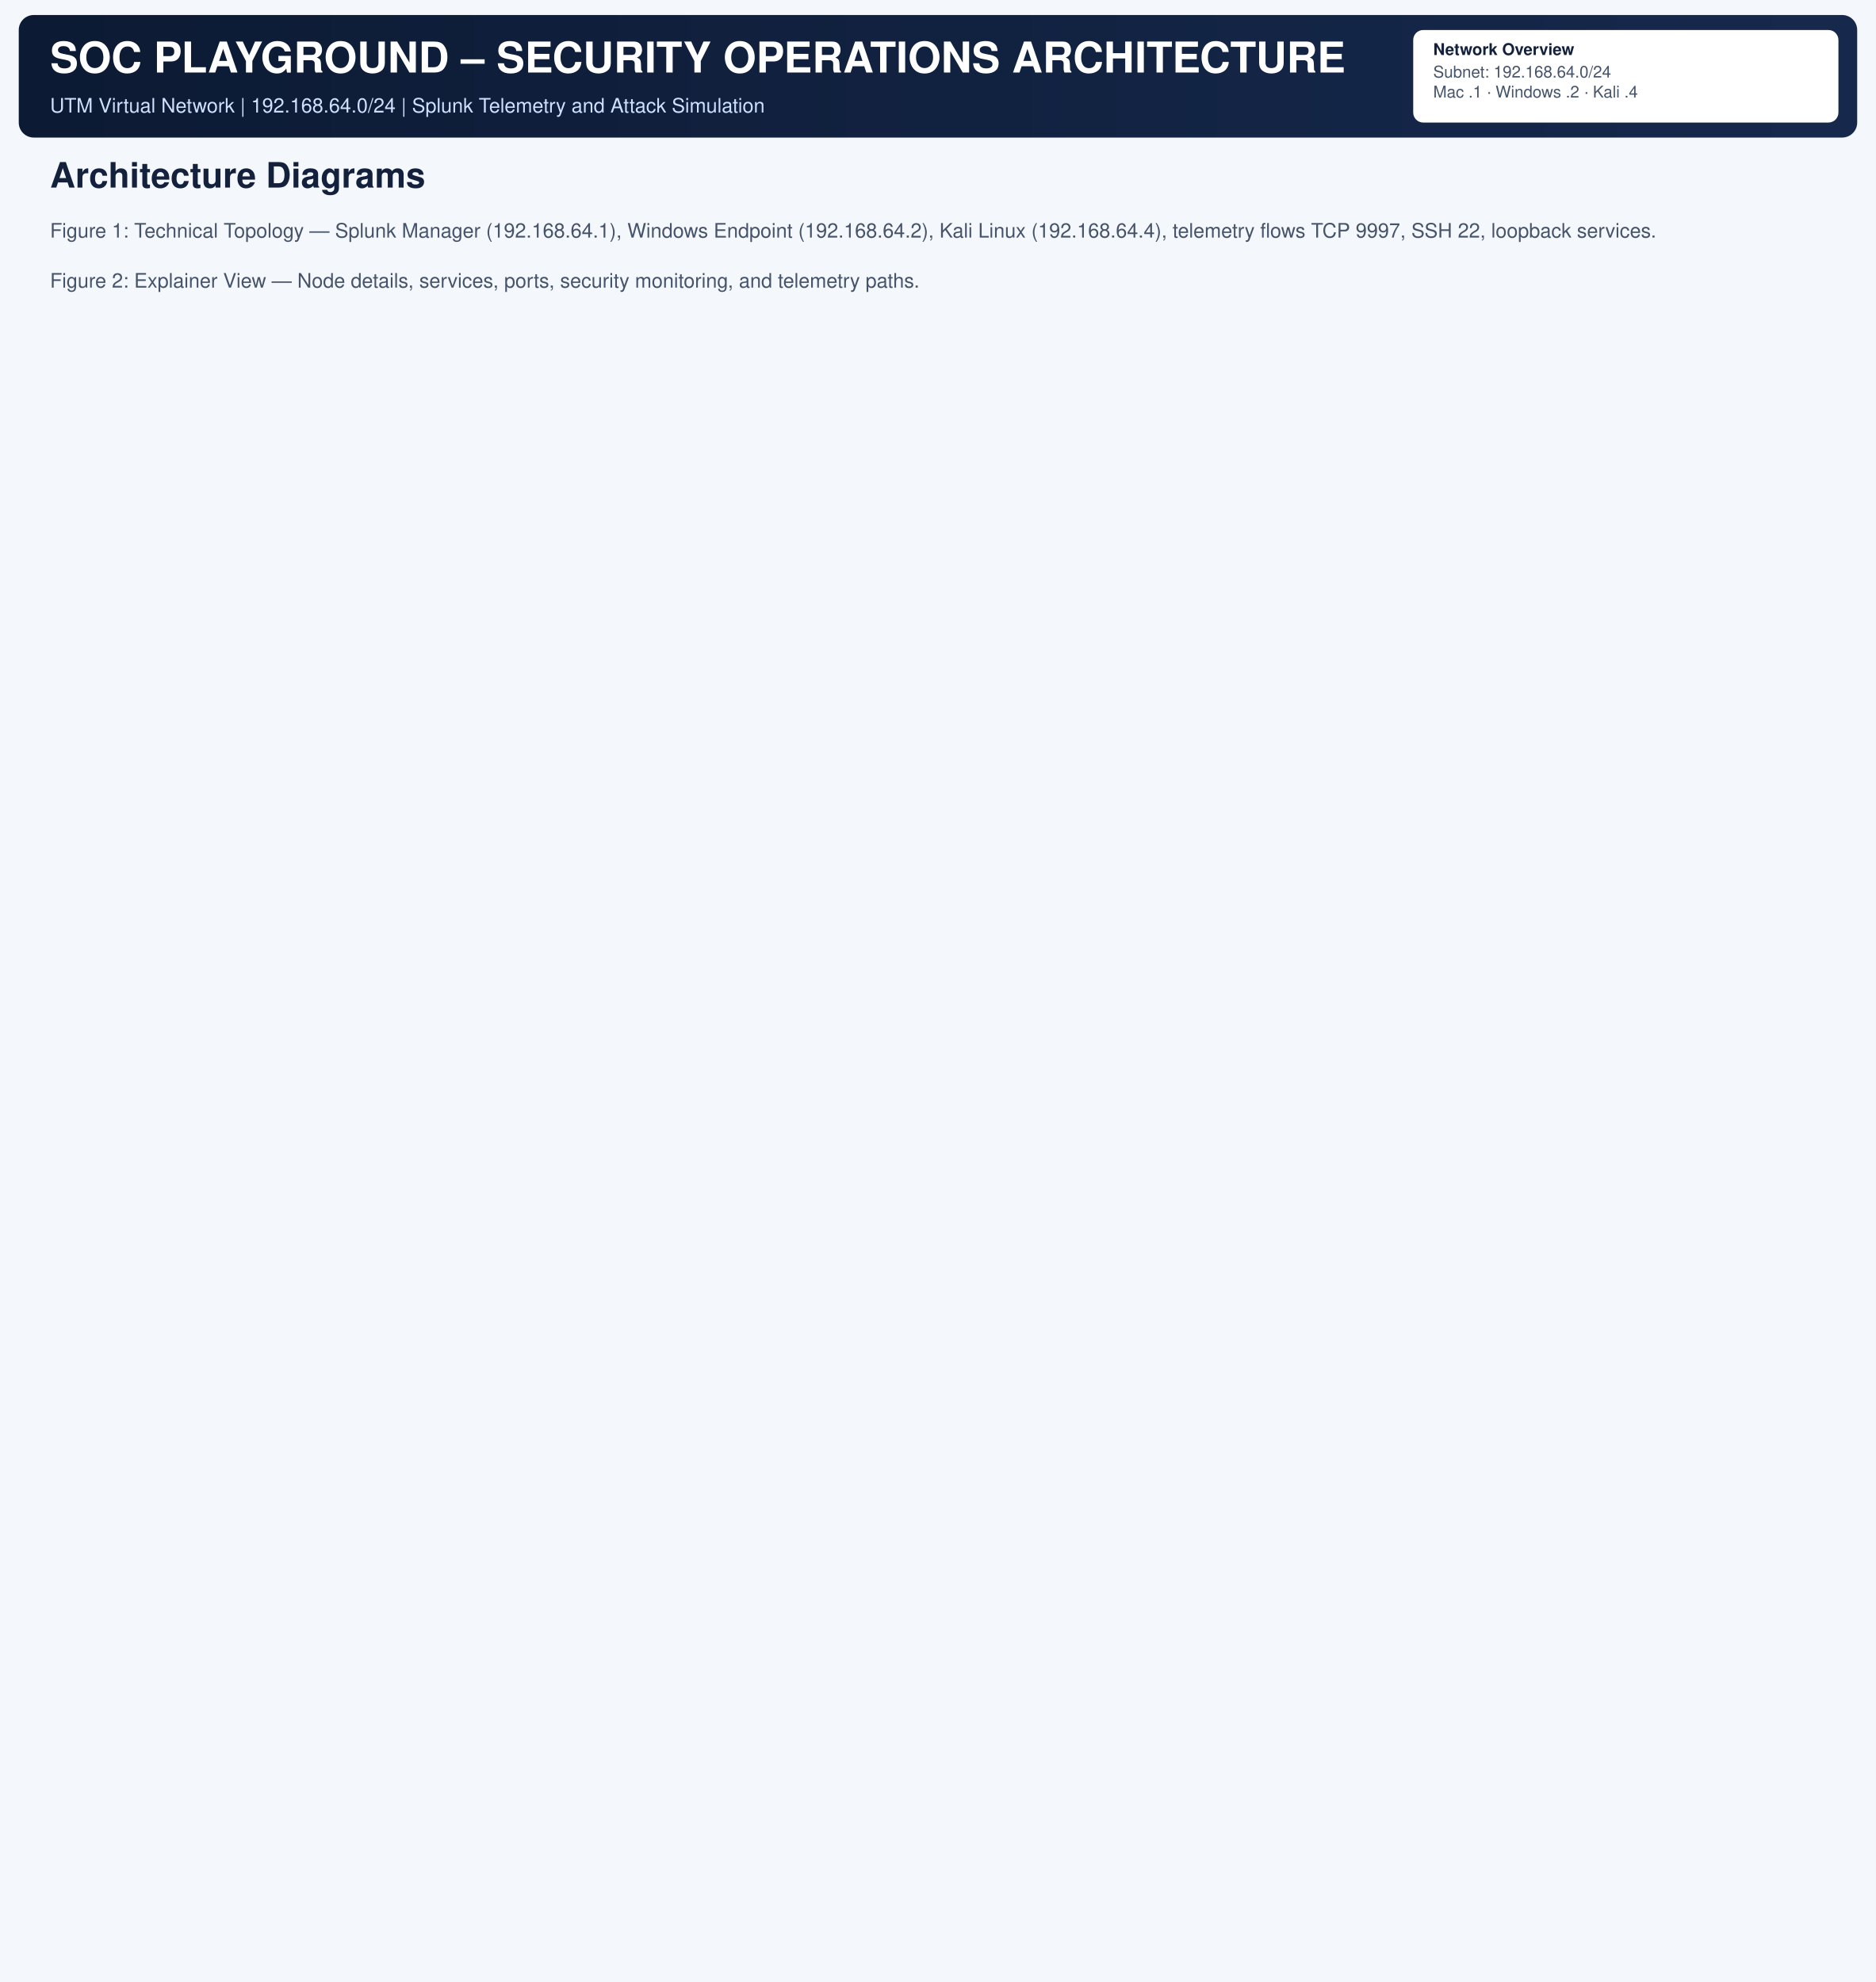
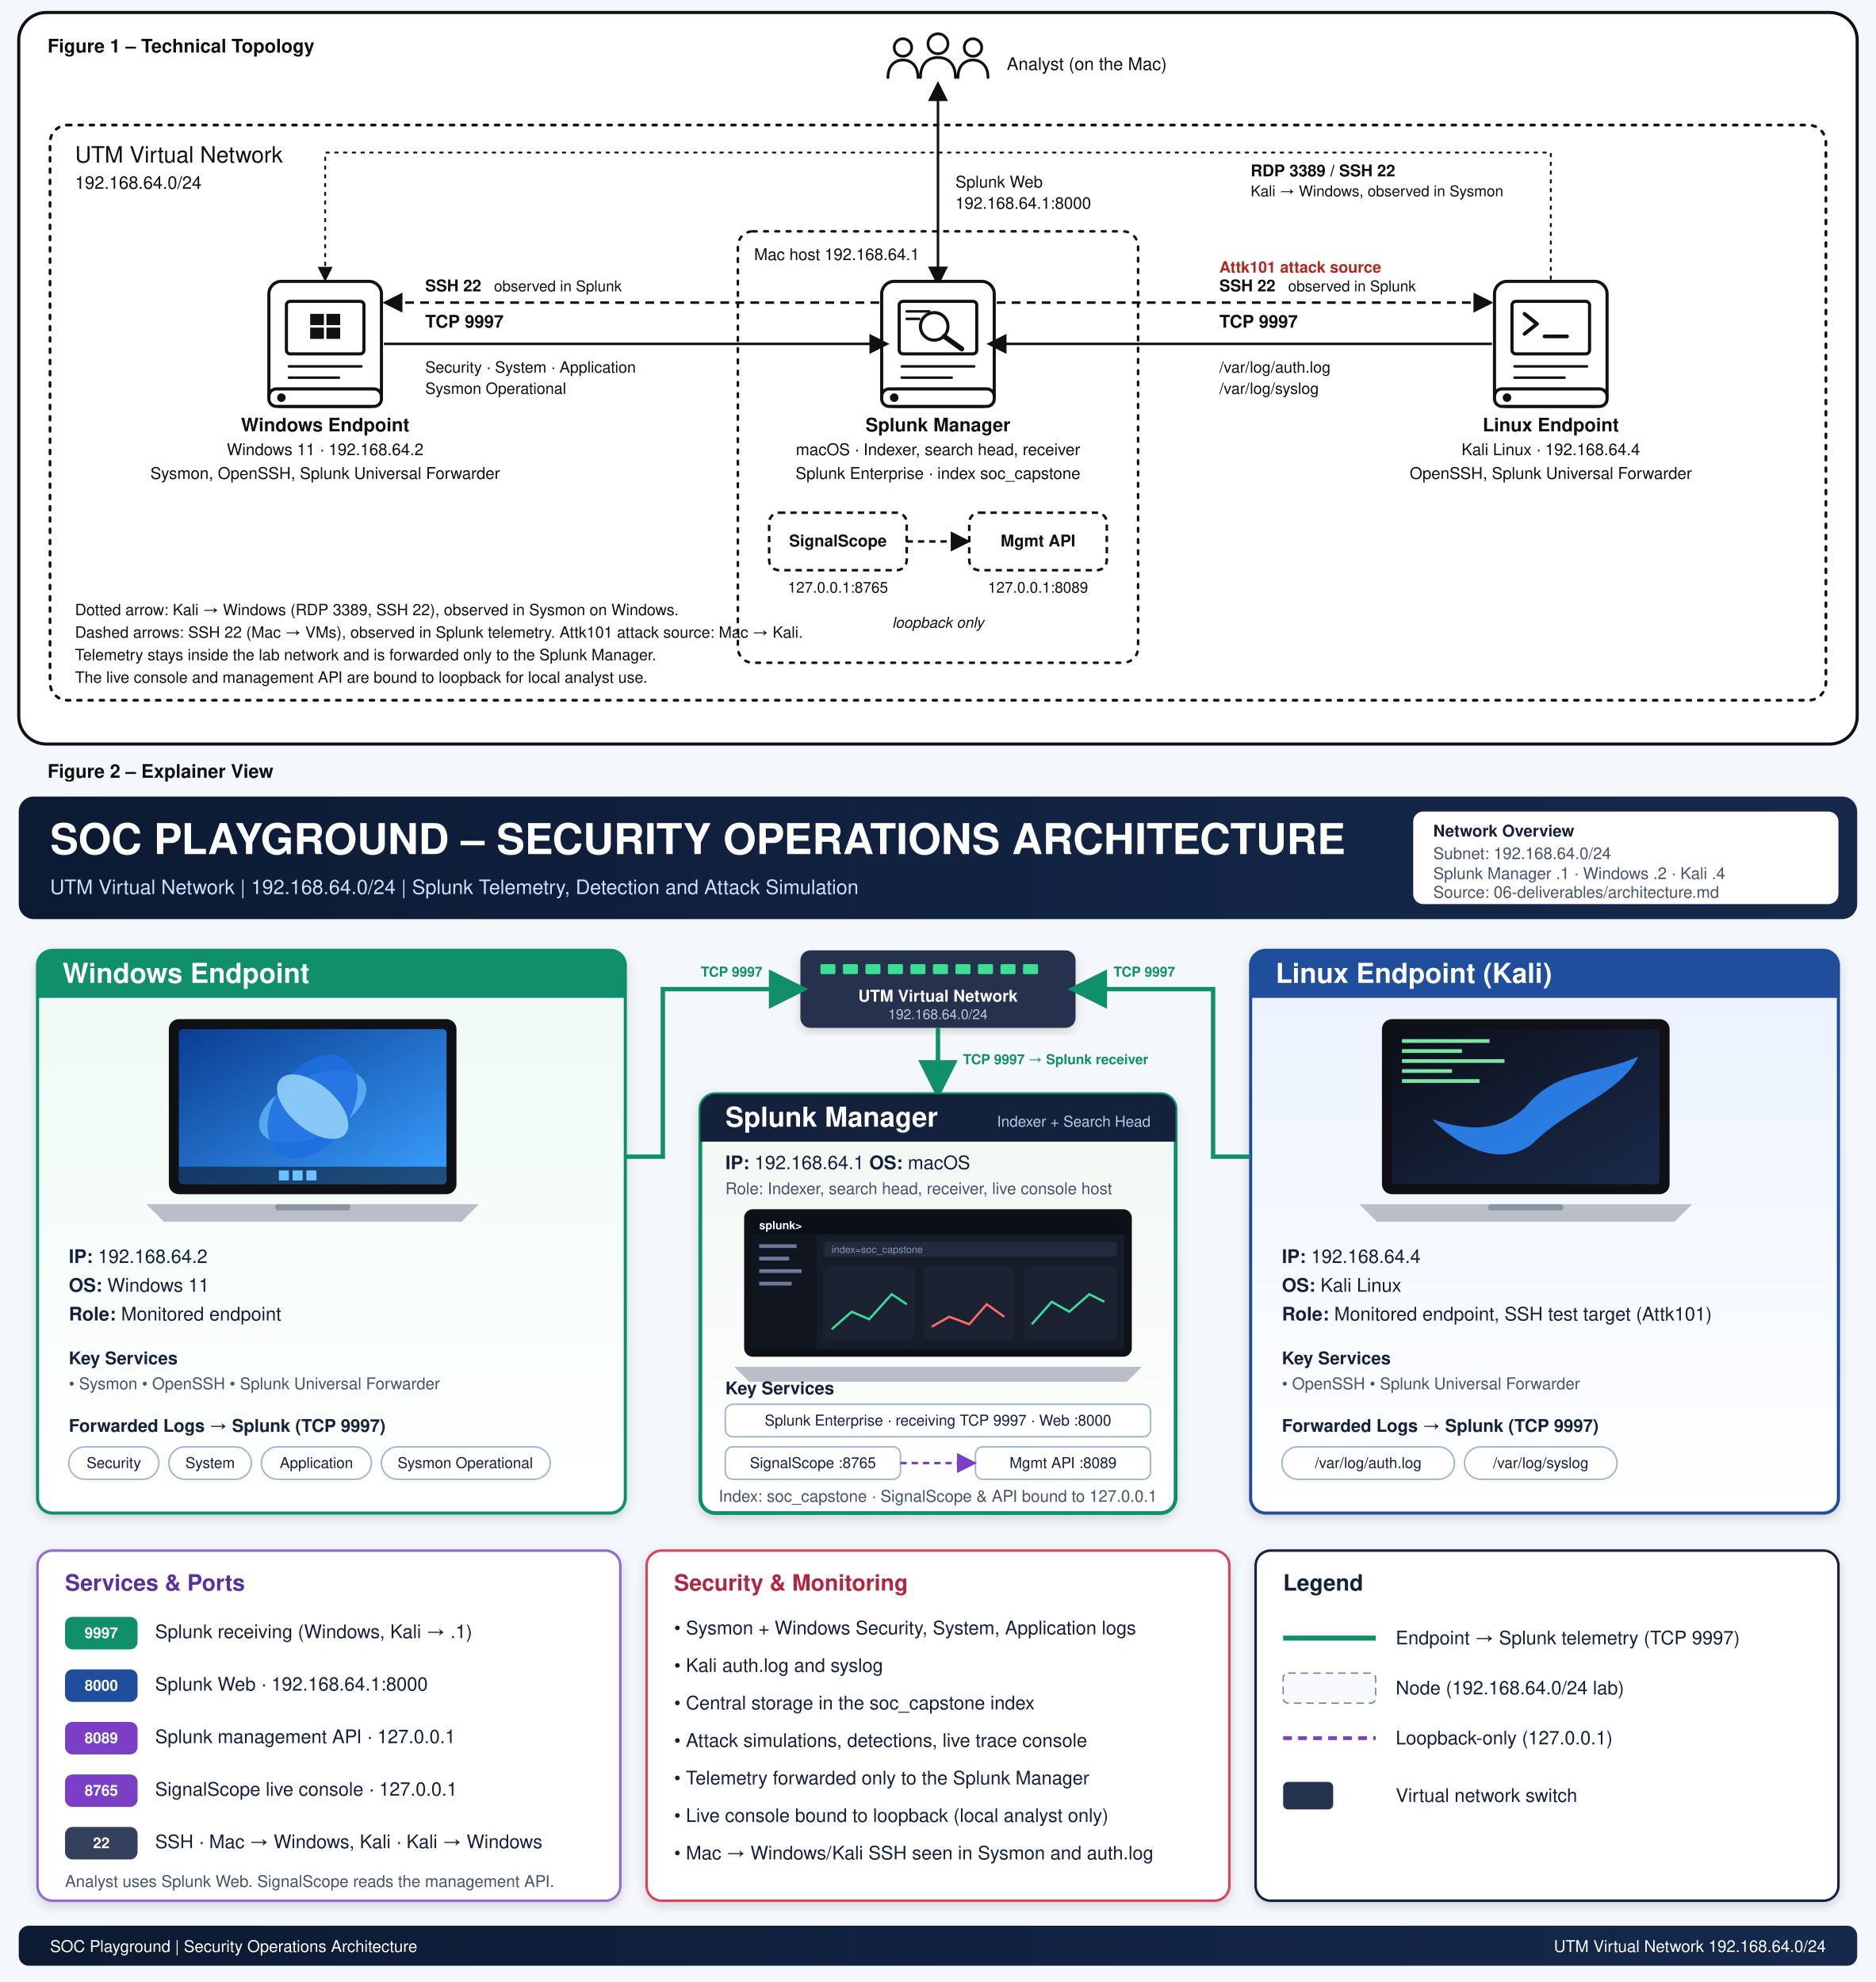
<svg xmlns="http://www.w3.org/2000/svg" viewBox="0 0 1500 1585" font-family="Helvetica, Arial, sans-serif">
  <defs>
-     <linearGradient id="hd" x1="0" y1="0" x2="1" y2="0">
-       <stop offset="0" stop-color="#0c1a33" />
-       <stop offset="1" stop-color="#16294d" />
-     </linearGradient>
-     <linearGradient id="win" x1="0" y1="0" x2="1" y2="1">
-       <stop offset="0" stop-color="#0a3d91" />
-       <stop offset="1" stop-color="#3aa0ff" />
-     </linearGradient>
-     <linearGradient id="kali" x1="0" y1="0" x2="1" y2="1">
-       <stop offset="0" stop-color="#0b0f1a" />
-       <stop offset="1" stop-color="#1b2a4a" />
-     </linearGradient>
-     <linearGradient id="gn" x1="0" y1="0" x2="0" y2="1">
-       <stop offset="0" stop-color="#eefaf4" />
-       <stop offset="1" stop-color="#fff" />
-     </linearGradient>
-     <linearGradient id="bl" x1="0" y1="0" x2="0" y2="1">
-       <stop offset="0" stop-color="#eaf2ff" />
-       <stop offset="1" stop-color="#fff" />
-     </linearGradient>
-     <linearGradient id="sp" x1="0" y1="0" x2="0" y2="1">
-       <stop offset="0" stop-color="#f1f7f3" />
-       <stop offset="1" stop-color="#fff" />
-     </linearGradient>
-     <filter id="sh" x="-5%" y="-5%" width="110%" height="115%">
-       <feDropShadow dx="0" dy="3" stdDeviation="4" flood-opacity=".15" />
-     </filter>
-     <marker id="g" viewBox="0 0 10 10" refX="8" refY="5" markerWidth="9" markerHeight="9" orient="auto">
-       <path d="M0 0L10 5L0 10z" fill="#0f8f6a" />
+     <marker id="k" viewBox="0 0 10 10" refX="8" refY="5" markerWidth="8" markerHeight="8" orient="auto-start-reverse">
+       <path d="M0 0L10 5L0 10z" fill="#111" />
    </marker>
-     <marker id="p" viewBox="0 0 10 10" refX="8" refY="5" markerWidth="8" markerHeight="8" orient="auto">
-       <path d="M0 0L10 5L0 10z" fill="#7a3fc4" />
-     </marker>
-     <style>
+   </defs>
+   <rect width="1500" height="1585" fill="#f4f7fb" />
+   <rect x="15" y="10" width="1470" height="585" rx="22" fill="#fff" stroke="#111" stroke-width="2.5" />
+   <text x="38" y="42" font-size="15" font-weight="700" fill="#111">Figure 1 – Technical Topology</text>
+   <g fill="none" stroke="#111" stroke-width="2.2" stroke-linecap="round">
+     <circle cx="722" cy="38" r="7" />
+     <circle cx="750" cy="35" r="8" />
+     <circle cx="778" cy="38" r="7" />
+     <path d="M710 62c0-10 6-14 12-14s12 4 12 14M736 62c0-11 6-16 14-16s14 5 14 16M766 62c0-10 6-14 12-14s12 4 12 14" />
+   </g>
+   <text x="805" y="56" font-size="14" fill="#111">Analyst (on the Mac)</text>
+   <rect x="40" y="100" width="1420" height="460" rx="14" fill="none" stroke="#111" stroke-width="2.2" stroke-dasharray="3 6" stroke-linecap="round" />
+   <text x="60" y="130" font-size="18" fill="#111">UTM Virtual Network</text>
+   <text x="60" y="151" font-size="14" fill="#111">192.168.64.0/24</text>
+   <rect x="590" y="185" width="320" height="345" rx="12" fill="none" stroke="#111" stroke-width="2" stroke-dasharray="3 6" stroke-linecap="round" />
+   <text x="603" y="208" font-size="13" fill="#111">Mac host 192.168.64.1</text>
+   <line x1="750" y1="68" x2="750" y2="226" stroke="#111" stroke-width="2" marker-start="url(#k)" marker-end="url(#k)" />
+   <text x="764" y="150" font-size="13" fill="#111">Splunk Web</text>
+   <text x="764" y="167" font-size="13" fill="#111">192.168.64.1:8000</text>
+   <g transform="translate(705,225)" fill="none" stroke="#111" stroke-width="2.5" stroke-linecap="round" stroke-linejoin="round">
+     <rect width="90" height="100" rx="10" fill="#fff" />
+     <rect x="0" y="86" width="90" height="14" rx="6" fill="#fff" />
+     <circle cx="10" cy="93" r="2.2" fill="#111" />
+     <rect x="14" y="16" width="62" height="42" rx="3" />
+     <circle cx="42" cy="36" r="11" />
+     <path d="M50 44l14 10" stroke-width="4" />
+     <path d="M20 24h18M20 30h10" stroke-width="2" />
+     <path d="M16 68h58M16 77h40" stroke-width="2" />
+   </g>
+   <text x="750" y="345" text-anchor="middle" font-size="15" font-weight="700" fill="#111">Splunk Manager</text>
+   <text x="750" y="364" text-anchor="middle" font-size="13" font-weight="400" fill="#111">macOS · Indexer, search head, receiver</text>
+   <text x="750" y="383" text-anchor="middle" font-size="13" font-weight="400" fill="#111">Splunk Enterprise · index soc_capstone</text>
+   <g fill="none" stroke="#111" stroke-width="2">
+     <rect x="615" y="410" width="110" height="46" rx="8" stroke-dasharray="5 4" />
+     <rect x="775" y="410" width="110" height="46" rx="8" stroke-dasharray="5 4" />
+   </g>
+   <text x="670" y="437" text-anchor="middle" font-size="13" font-weight="700" fill="#111">SignalScope</text>
+   <text x="830" y="437" text-anchor="middle" font-size="13" font-weight="700" fill="#111">Mgmt API</text>
+   <text x="670" y="474" text-anchor="middle" font-size="12" fill="#111">127.0.0.1:8765</text>
+   <text x="830" y="474" text-anchor="middle" font-size="12" fill="#111">127.0.0.1:8089</text>
+   <line x1="725" y1="433" x2="773" y2="433" stroke="#111" stroke-width="2" stroke-dasharray="5 4" marker-end="url(#k)" />
+   <text x="750" y="502" text-anchor="middle" font-size="12" font-style="italic" fill="#111">loopback only</text>
+   <g transform="translate(215,225)" fill="none" stroke="#111" stroke-width="2.5" stroke-linecap="round" stroke-linejoin="round">
+     <rect width="90" height="100" rx="10" fill="#fff" />
+     <rect x="0" y="86" width="90" height="14" rx="6" fill="#fff" />
+     <circle cx="10" cy="93" r="2.2" fill="#111" />
+     <rect x="14" y="16" width="62" height="42" rx="3" />
+     <g fill="#111" stroke="none">
+       <rect x="33" y="26" width="11" height="9" />
+       <rect x="46" y="26" width="11" height="9" />
+       <rect x="33" y="37" width="11" height="9" />
+       <rect x="46" y="37" width="11" height="9" />
+     </g>
+     <path d="M16 68h58M16 77h40" stroke-width="2" />
+   </g>
+   <text x="260" y="345" text-anchor="middle" font-size="15" font-weight="700" fill="#111">Windows Endpoint</text>
+   <text x="260" y="364" text-anchor="middle" font-size="13" font-weight="400" fill="#111">Windows 11 · 192.168.64.2</text>
+   <text x="260" y="383" text-anchor="middle" font-size="13" font-weight="400" fill="#111">Sysmon, OpenSSH, Splunk Universal Forwarder</text>
+   <g transform="translate(1195,225)" fill="none" stroke="#111" stroke-width="2.5" stroke-linecap="round" stroke-linejoin="round">
+     <rect width="90" height="100" rx="10" fill="#fff" />
+     <rect x="0" y="86" width="90" height="14" rx="6" fill="#fff" />
+     <circle cx="10" cy="93" r="2.2" fill="#111" />
+     <rect x="14" y="16" width="62" height="42" rx="3" />
+     <path d="M24 26l10 8-10 8M40 44h18" stroke-width="3" />
+     <path d="M16 68h58M16 77h40" stroke-width="2" />
+   </g>
+   <text x="1240" y="345" text-anchor="middle" font-size="15" font-weight="700" fill="#111">Linux Endpoint</text>
+   <text x="1240" y="364" text-anchor="middle" font-size="13" font-weight="400" fill="#111">Kali Linux · 192.168.64.4</text>
+   <text x="1240" y="383" text-anchor="middle" font-size="13" font-weight="400" fill="#111">OpenSSH, Splunk Universal Forwarder</text>
+   <line x1="307" y1="275" x2="708" y2="275" stroke="#111" stroke-width="2" marker-end="url(#k)" />
+   <text x="340" y="262" font-size="14" font-weight="700" fill="#111">TCP 9997</text>
+   <text x="340" y="298" font-size="12.5" fill="#111">Security · System · Application</text>
+   <text x="340" y="315" font-size="12.5" fill="#111">Sysmon Operational</text>
+   <line x1="1193" y1="275" x2="792" y2="275" stroke="#111" stroke-width="2" marker-end="url(#k)" />
+   <text x="975" y="262" font-size="14" font-weight="700" fill="#111">TCP 9997</text>
+   <text x="975" y="298" font-size="12.5" fill="#111">/var/log/auth.log</text>
+   <text x="975" y="315" font-size="12.5" fill="#111">/var/log/syslog</text>
+   <line x1="703" y1="242" x2="309" y2="242" stroke="#111" stroke-width="2" stroke-dasharray="7 5" marker-end="url(#k)" />
+   <text x="340" y="233" font-size="13" font-weight="700" fill="#111">SSH 22</text>
+   <text x="395" y="233" font-size="12" fill="#111">observed in Splunk</text>
+   <line x1="797" y1="242" x2="1191" y2="242" stroke="#111" stroke-width="2" stroke-dasharray="7 5" marker-end="url(#k)" />
+   <text x="975" y="218" font-size="12.5" font-weight="700" fill="#b3261e">Attk101 attack source</text>
+   <text x="975" y="233" font-size="13" font-weight="700" fill="#111">SSH 22</text>
+   <text x="1030" y="233" font-size="12" fill="#111">observed in Splunk</text>
+   <path d="M1240 223V122H260V223" fill="none" stroke="#111" stroke-width="1.5" stroke-dasharray="2 5" stroke-linecap="round" stroke-linejoin="round" marker-end="url(#k)" />
+   <text x="1000" y="141" font-size="13" font-weight="700" fill="#111">RDP 3389 / SSH 22</text>
+   <text x="1000" y="157" font-size="12" fill="#111">Kali → Windows, observed in Sysmon</text>
+   <text x="60" y="492" font-size="12.5" fill="#111">Dotted arrow: Kali → Windows (RDP 3389, SSH 22), observed in Sysmon on Windows.</text>
+   <text x="60" y="510" font-size="12.5" fill="#111">Dashed arrows: SSH 22 (Mac → VMs), observed in Splunk telemetry. Attk101 attack source: Mac → Kali.</text>
+   <text x="60" y="528" font-size="12.5" fill="#111">Telemetry stays inside the lab network and is forwarded only to the Splunk Manager.</text>
+   <text x="60" y="546" font-size="12.5" fill="#111">The live console and management API are bound to loopback for local analyst use.</text>
+   <text x="38" y="622" font-size="15" font-weight="700" fill="#111">Figure 2 – Explainer View</text>
+   <g transform="translate(0,625)">
+     <defs>
+       <linearGradient id="hd" x1="0" y1="0" x2="1" y2="0">
+         <stop offset="0" stop-color="#0c1a33" />
+         <stop offset="1" stop-color="#16294d" />
+       </linearGradient>
+       <linearGradient id="win" x1="0" y1="0" x2="1" y2="1">
+         <stop offset="0" stop-color="#0a3d91" />
+         <stop offset="1" stop-color="#3aa0ff" />
+       </linearGradient>
+       <linearGradient id="kali" x1="0" y1="0" x2="1" y2="1">
+         <stop offset="0" stop-color="#0b0f1a" />
+         <stop offset="1" stop-color="#1b2a4a" />
+       </linearGradient>
+       <linearGradient id="gn" x1="0" y1="0" x2="0" y2="1">
+         <stop offset="0" stop-color="#eefaf4" />
+         <stop offset="1" stop-color="#fff" />
+       </linearGradient>
+       <linearGradient id="bl" x1="0" y1="0" x2="0" y2="1">
+         <stop offset="0" stop-color="#eaf2ff" />
+         <stop offset="1" stop-color="#fff" />
+       </linearGradient>
+       <linearGradient id="sp" x1="0" y1="0" x2="0" y2="1">
+         <stop offset="0" stop-color="#f1f7f3" />
+         <stop offset="1" stop-color="#fff" />
+       </linearGradient>
+       <filter id="sh" x="-5%" y="-5%" width="110%" height="115%">
+         <feDropShadow dx="0" dy="3" stdDeviation="4" flood-opacity=".15" />
+       </filter>
+       <marker id="g" viewBox="0 0 10 10" refX="8" refY="5" markerWidth="9" markerHeight="9" orient="auto">
+         <path d="M0 0L10 5L0 10z" fill="#0f8f6a" />
+       </marker>
+       <marker id="p" viewBox="0 0 10 10" refX="8" refY="5" markerWidth="8" markerHeight="8" orient="auto">
+         <path d="M0 0L10 5L0 10z" fill="#7a3fc4" />
+       </marker>
+       <style>
.h{font-size:22px;font-weight:700;fill:#fff}.t{font-size:15px;fill:#14213d}.s{font-size:13px;fill:#46546b}.b{font-size:14px;font-weight:700;fill:#14213d}
.c{font-size:12px;fill:#14213d;text-anchor:middle}.chip{fill:#fff;stroke:#9db4d6;stroke-width:1.2}
</style>
-   </defs>
-   <rect width="1500" height="1585" fill="#f4f7fb" />
-   <rect x="15" y="12" width="1470" height="98" rx="12" fill="url(#hd)" />
-   <text x="40" y="58" font-size="34" font-weight="700" fill="#fff">SOC PLAYGROUND – SECURITY OPERATIONS ARCHITECTURE</text>
-   <text x="40" y="90" font-size="16" fill="#cfe0ff">UTM Virtual Network  |  192.168.64.0/24  |  Splunk Telemetry and Attack Simulation</text>
-   <rect x="1130" y="24" width="340" height="74" rx="8" fill="#fff" />
-   <text x="1146" y="44" font-size="13" font-weight="700" fill="#14213d">Network Overview</text>
-   <text x="1146" y="62" font-size="13" fill="#46546b">Subnet: 192.168.64.0/24</text>
-   <text x="1146" y="78" font-size="13" fill="#46546b">Mac .1  ·  Windows .2  ·  Kali .4</text>
-   <text x="40" y="150" font-size="28" font-weight="700" fill="#14213d">Architecture Diagrams</text>
-   <text x="40" y="190" font-size="16" fill="#46546b">Figure 1: Technical Topology — Splunk Manager (192.168.64.1), Windows Endpoint (192.168.64.2), Kali Linux (192.168.64.4), telemetry flows TCP 9997, SSH 22, loopback services.</text>
-   <text x="40" y="230" font-size="16" fill="#46546b">Figure 2: Explainer View — Node details, services, ports, security monitoring, and telemetry paths.</text>
+     </defs>
+     <rect width="1500" height="960" fill="#f4f7fb" />
+     <rect x="15" y="12" width="1470" height="98" rx="12" fill="url(#hd)" />
+     <text x="40" y="58" font-size="34" font-weight="700" fill="#fff">SOC PLAYGROUND – SECURITY OPERATIONS ARCHITECTURE</text>
+     <text x="40" y="90" font-size="16" fill="#cfe0ff">UTM Virtual Network  |  192.168.64.0/24  |  Splunk Telemetry, Detection and Attack Simulation</text>
+     <rect x="1130" y="24" width="340" height="74" rx="8" fill="#fff" />
+     <text x="1146" y="44" font-size="13" font-weight="700" fill="#14213d">Network Overview</text>
+     <text x="1146" y="62" class="s">Subnet: 192.168.64.0/24</text>
+     <text x="1146" y="78" class="s">Splunk Manager .1  ·  Windows .2  ·  Kali .4</text>
+     <text x="1146" y="93" class="s" font-size="11">Source: 06-deliverables/architecture.md</text>
+     <g filter="url(#sh)">
+       <rect x="30" y="135" width="470" height="450" rx="12" fill="url(#gn)" stroke="#0f8f6a" stroke-width="2.5" />
+     </g>
+     <path d="M30 147a12 12 0 0 1 12-12h446a12 12 0 0 1 12 12v26H30z" fill="#0f8f6a" />
+     <text x="50" y="161" class="h" font-size="20">Windows Endpoint</text>
+     <g transform="translate(135,190)">
+       <rect width="230" height="140" rx="8" fill="#0f1115" />
+       <rect x="8" y="8" width="214" height="124" rx="3" fill="url(#win)" />
+       <ellipse cx="115" cy="70" rx="46" ry="24" fill="#6cc2ff" opacity=".7" transform="rotate(-25 115 70)" />
+       <ellipse cx="115" cy="70" rx="30" ry="46" fill="#1d6ee0" opacity=".85" transform="rotate(35 115 70)" />
+       <ellipse cx="115" cy="70" rx="18" ry="34" fill="#9fdcff" opacity=".8" transform="rotate(-50 115 70)" />
+       <rect x="8" y="118" width="214" height="14" fill="#0b0f1a" opacity=".55" />
+       <rect x="88" y="121" width="8" height="8" fill="#6cc2ff" />
+       <rect x="99" y="121" width="8" height="8" fill="#6cc2ff" />
+       <rect x="110" y="121" width="8" height="8" fill="#6cc2ff" />
+       <path d="M-18 148H248L234 162H-4z" fill="#b9bec8" />
+       <rect x="85" y="148" width="60" height="5" rx="2" fill="#8d94a1" />
+     </g>
+     <text x="55" y="385" class="t">
+       <tspan font-weight="700">IP:</tspan> 192.168.64.2</text>
+     <text x="55" y="408" class="t">
+       <tspan font-weight="700">OS:</tspan> Windows 11</text>
+     <text x="55" y="431" class="t">
+       <tspan font-weight="700">Role:</tspan> Monitored endpoint</text>
+     <text x="55" y="466" class="b">Key Services</text>
+     <text x="55" y="486" class="s">• Sysmon    • OpenSSH    • Splunk Universal Forwarder</text>
+     <text x="55" y="520" class="b">Forwarded Logs → Splunk (TCP 9997)</text>
+     <rect class="chip" x="55" y="532" width="72" height="26" rx="13" />
+     <text class="c" x="91" y="549">Security</text>
+     <rect class="chip" x="135" y="532" width="66" height="26" rx="13" />
+     <text class="c" x="168" y="549">System</text>
+     <rect class="chip" x="209" y="532" width="88" height="26" rx="13" />
+     <text class="c" x="253" y="549">Application</text>
+     <rect class="chip" x="305" y="532" width="135" height="26" rx="13" />
+     <text class="c" x="372" y="549">Sysmon Operational</text>
+     <g filter="url(#sh)">
+       <rect x="1000" y="135" width="470" height="450" rx="12" fill="url(#bl)" stroke="#1f4e9c" stroke-width="2.5" />
+     </g>
+     <path d="M1000 147a12 12 0 0 1 12-12h446a12 12 0 0 1 12 12v26H1000z" fill="#1f4e9c" />
+     <text x="1020" y="161" class="h" font-size="20">Linux Endpoint (Kali)</text>
+     <g transform="translate(1105,190)">
+       <rect width="230" height="140" rx="8" fill="#0f1115" />
+       <rect x="8" y="8" width="214" height="124" rx="3" fill="url(#kali)" />
+       <path d="M120 100C150 70 190 60 205 30C170 45 140 40 115 70C95 90 70 90 40 80C70 110 100 115 120 100Z" fill="#2d8cff" opacity=".85" />
+       <g fill="#7fe3a0">
+         <rect x="16" y="16" width="70" height="3" />
+         <rect x="16" y="24" width="48" height="3" />
+         <rect x="16" y="32" width="82" height="3" />
+         <rect x="16" y="40" width="40" height="3" />
+         <rect x="16" y="48" width="62" height="3" />
+       </g>
+       <path d="M-18 148H248L234 162H-4z" fill="#b9bec8" />
+       <rect x="85" y="148" width="60" height="5" rx="2" fill="#8d94a1" />
+     </g>
+     <text x="1025" y="385" class="t">
+       <tspan font-weight="700">IP:</tspan> 192.168.64.4</text>
+     <text x="1025" y="408" class="t">
+       <tspan font-weight="700">OS:</tspan> Kali Linux</text>
+     <text x="1025" y="431" class="t">
+       <tspan font-weight="700">Role:</tspan> Monitored endpoint, SSH test target (Attk101)</text>
+     <text x="1025" y="466" class="b">Key Services</text>
+     <text x="1025" y="486" class="s">• OpenSSH    • Splunk Universal Forwarder</text>
+     <text x="1025" y="520" class="b">Forwarded Logs → Splunk (TCP 9997)</text>
+     <rect class="chip" x="1025" y="532" width="138" height="26" rx="13" />
+     <text class="c" x="1094" y="549">/var/log/auth.log</text>
+     <rect class="chip" x="1171" y="532" width="122" height="26" rx="13" />
+     <text class="c" x="1232" y="549">/var/log/syslog</text>
+     <g filter="url(#sh)">
+       <rect x="640" y="135" width="220" height="62" rx="8" fill="#26334d" />
+     </g>
+     <g fill="#3ddc97">
+       <rect x="656" y="146" width="12" height="8" rx="1" />
+       <rect x="674" y="146" width="12" height="8" rx="1" />
+       <rect x="692" y="146" width="12" height="8" rx="1" />
+       <rect x="710" y="146" width="12" height="8" rx="1" />
+       <rect x="728" y="146" width="12" height="8" rx="1" />
+       <rect x="746" y="146" width="12" height="8" rx="1" />
+       <rect x="764" y="146" width="12" height="8" rx="1" />
+       <rect x="782" y="146" width="12" height="8" rx="1" />
+       <rect x="800" y="146" width="12" height="8" rx="1" />
+       <rect x="818" y="146" width="12" height="8" rx="1" />
+     </g>
+     <text x="750" y="176" text-anchor="middle" font-size="13" font-weight="700" fill="#fff">UTM Virtual Network</text>
+     <text x="750" y="190" text-anchor="middle" font-size="11" fill="#b9c8e6">192.168.64.0/24</text>
+     <path d="M500 300H530V166H640" fill="none" stroke="#0f8f6a" stroke-width="3.5" marker-end="url(#g)" />
+     <path d="M1000 300H970V166H860" fill="none" stroke="#0f8f6a" stroke-width="3.5" marker-end="url(#g)" />
+     <line x1="750" y1="197" x2="750" y2="248" stroke="#0f8f6a" stroke-width="3.5" marker-end="url(#g)" />
+     <text x="585" y="156" text-anchor="middle" font-size="11" font-weight="700" fill="#0f8f6a">TCP 9997</text>
+     <text x="915" y="156" text-anchor="middle" font-size="11" font-weight="700" fill="#0f8f6a">TCP 9997</text>
+     <text x="770" y="226" font-size="11" font-weight="700" fill="#0f8f6a" stroke="#f4f7fb" stroke-width="4" paint-order="stroke">TCP 9997 → Splunk receiver</text>
+     <g filter="url(#sh)">
+       <rect x="560" y="250" width="380" height="335" rx="12" fill="url(#sp)" stroke="#0f8f6a" stroke-width="3" />
+     </g>
+     <path d="M560 262a12 12 0 0 1 12-12h356a12 12 0 0 1 12 12v26H560z" fill="#14213d" />
+     <text x="580" y="276" class="h" font-size="19">Splunk Manager</text>
+     <text x="920" y="276" text-anchor="end" font-size="12" fill="#b9c8e6">Indexer + Search Head</text>
+     <text x="580" y="310" class="t">
+       <tspan font-weight="700">IP:</tspan> 192.168.64.1    <tspan font-weight="700">OS:</tspan> macOS</text>
+     <text x="580" y="330" class="s">Role: Indexer, search head, receiver, live console host</text>
+     <g transform="translate(595,342)">
+       <rect width="310" height="118" rx="7" fill="#0f1115" />
+       <rect x="6" y="6" width="298" height="106" rx="3" fill="#161c28" />
+       <rect x="6" y="6" width="298" height="14" fill="#0b0f1a" />
+       <text x="12" y="16" font-size="9" font-weight="700" fill="#fff">splunk&gt;</text>
+       <rect x="6" y="20" width="52" height="92" fill="#10151f" />
+       <g fill="#6b7a99">
+         <rect x="12" y="28" width="30" height="3" />
+         <rect x="12" y="38" width="24" height="3" />
+         <rect x="12" y="48" width="34" height="3" />
+         <rect x="12" y="58" width="26" height="3" />
+       </g>
+       <rect x="64" y="26" width="234" height="12" rx="2" fill="#222b3d" />
+       <text x="70" y="35" font-size="8" fill="#8896b3">index=soc_capstone</text>
+       <g stroke-width="1.8" fill="none">
+         <rect x="64" y="46" width="72" height="58" rx="3" fill="#1b2332" stroke="none" />
+         <rect x="144" y="46" width="72" height="58" rx="3" fill="#1b2332" stroke="none" />
+         <rect x="224" y="46" width="74" height="58" rx="3" fill="#1b2332" stroke="none" />
+         <path d="M70 96l16-14 14 6 18-20 12 8" stroke="#3ddc97" />
+         <path d="M150 94l14-8 16 6 14-16 14 10" stroke="#ff6b6b" />
+         <path d="M230 92l16-18 14 8 16-14 12 6" stroke="#3ddc97" />
+       </g>
+       <path d="M-8 126H318L306 138H4z" fill="#b9bec8" />
+     </g>
+     <text x="580" y="490" class="b">Key Services</text>
+     <rect class="chip" x="580" y="498" width="340" height="26" rx="6" />
+     <text x="750" y="515" class="c">Splunk Enterprise · receiving TCP 9997 · Web :8000</text>
+     <rect class="chip" x="580" y="532" width="140" height="26" rx="6" stroke="#7a3fc4" />
+     <text x="650" y="549" class="c">SignalScope :8765</text>
+     <rect class="chip" x="780" y="532" width="140" height="26" rx="6" stroke="#7a3fc4" />
+     <text x="850" y="549" class="c">Mgmt API :8089</text>
+     <line x1="720" y1="545" x2="778" y2="545" stroke="#7a3fc4" stroke-width="2" stroke-dasharray="5 4" marker-end="url(#p)" />
+     <text x="750" y="576" text-anchor="middle" class="s" font-size="12">Index: soc_capstone · SignalScope &amp; API bound to 127.0.0.1</text>
+     <g filter="url(#sh)">
+       <rect x="30" y="615" width="466" height="280" rx="12" fill="#fff" stroke="#8e6bd1" stroke-width="2" />
+     </g>
+     <text x="52" y="647" font-size="18" font-weight="700" fill="#5a2fa0">Services &amp; Ports</text>
+     <g font-size="12" font-weight="700" fill="#fff" text-anchor="middle">
+       <rect x="52" y="668" width="58" height="26" rx="6" fill="#0f8f6a" />
+       <text x="81" y="685">9997</text>
+       <rect x="52" y="710" width="58" height="26" rx="6" fill="#1f4e9c" />
+       <text x="81" y="727">8000</text>
+       <rect x="52" y="752" width="58" height="26" rx="6" fill="#7a3fc4" />
+       <text x="81" y="769">8089</text>
+       <rect x="52" y="794" width="58" height="26" rx="6" fill="#7a3fc4" />
+       <text x="81" y="811">8765</text>
+       <rect x="52" y="836" width="58" height="26" rx="6" fill="#33415c" />
+       <text x="81" y="853">22</text>
+     </g>
+     <text x="124" y="685" class="t">Splunk receiving (Windows, Kali → .1)</text>
+     <text x="124" y="727" class="t">Splunk Web · 192.168.64.1:8000</text>
+     <text x="124" y="769" class="t">Splunk management API · 127.0.0.1</text>
+     <text x="124" y="811" class="t">SignalScope live console · 127.0.0.1</text>
+     <text x="124" y="853" class="t">SSH · Mac → Windows, Kali · Kali → Windows</text>
+     <text x="52" y="884" class="s">Analyst uses Splunk Web. SignalScope reads the management API.</text>
+     <g filter="url(#sh)">
+       <rect x="517" y="615" width="466" height="280" rx="12" fill="#fff" stroke="#d6455d" stroke-width="2" />
+     </g>
+     <text x="539" y="647" font-size="18" font-weight="700" fill="#b3263f">Security &amp; Monitoring</text>
+     <g class="t">
+       <text x="539" y="682">• Sysmon + Windows Security, System, Application logs</text>
+       <text x="539" y="712">• Kali auth.log and syslog</text>
+       <text x="539" y="742">• Central storage in the soc_capstone index</text>
+       <text x="539" y="772">• Attack simulations, detections, live trace console</text>
+       <text x="539" y="802">• Telemetry forwarded only to the Splunk Manager</text>
+       <text x="539" y="832">• Live console bound to loopback (local analyst only)</text>
+       <text x="539" y="862">• Mac → Windows/Kali SSH seen in Sysmon and auth.log</text>
+     </g>
+     <g filter="url(#sh)">
+       <rect x="1004" y="615" width="466" height="280" rx="12" fill="#fff" stroke="#14213d" stroke-width="2" />
+     </g>
+     <text x="1026" y="647" font-size="18" font-weight="700" fill="#14213d">Legend</text>
+     <line x1="1026" y1="685" x2="1100" y2="685" stroke="#0f8f6a" stroke-width="4" />
+     <text x="1116" y="690" class="t">Endpoint → Splunk telemetry (TCP 9997)</text>
+     <rect x="1026" y="713" width="74" height="24" rx="4" fill="#f7f9fc" stroke="#6b7a99" stroke-dasharray="6 4" />
+     <text x="1116" y="730" class="t">Node (192.168.64.0/24 lab)</text>
+     <line x1="1026" y1="765" x2="1100" y2="765" stroke="#7a3fc4" stroke-width="3" stroke-dasharray="7 5" />
+     <text x="1116" y="770" class="t">Loopback-only (127.0.0.1)</text>
+     <rect x="1026" y="800" width="40" height="22" rx="4" fill="#26334d" />
+     <text x="1116" y="816" class="t">Virtual network switch</text>
+     <rect x="15" y="915" width="1470" height="32" rx="8" fill="url(#hd)" />
+     <text x="40" y="936" font-size="13" fill="#fff">SOC Playground  |  Security Operations Architecture</text>
+     <text x="1460" y="936" text-anchor="end" font-size="13" fill="#fff">UTM Virtual Network  192.168.64.0/24</text>
+   </g>
</svg>
